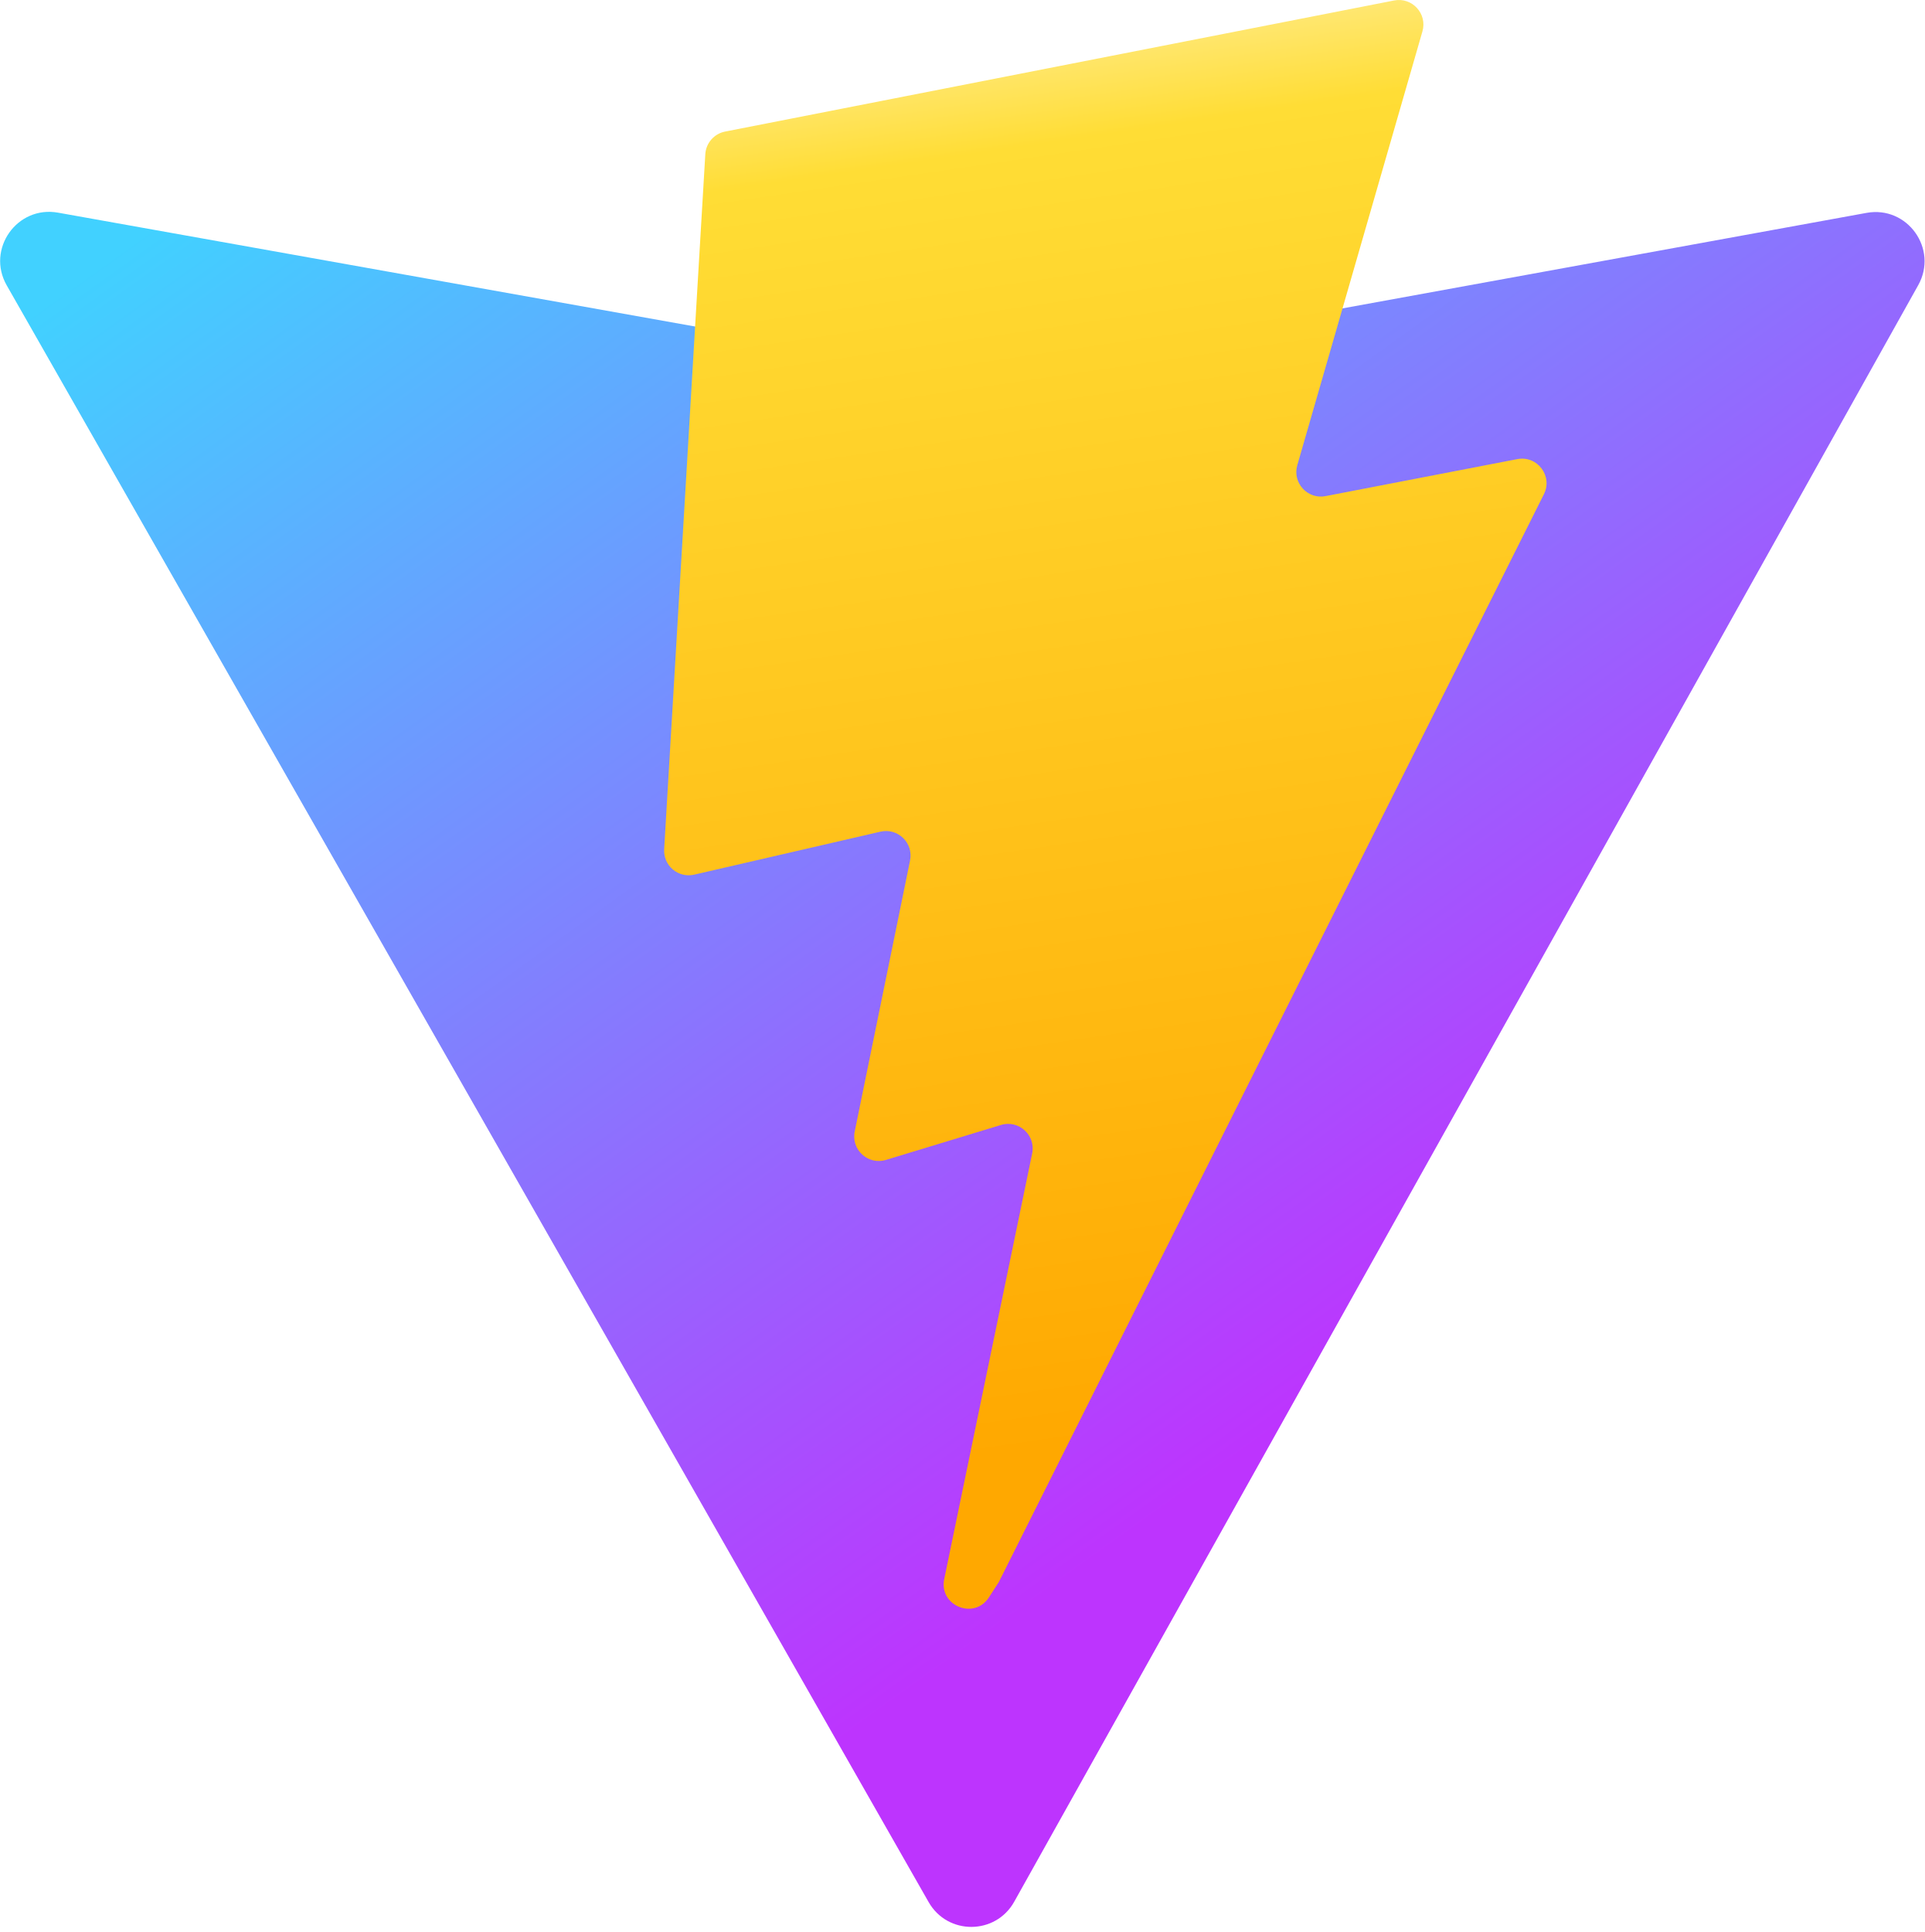
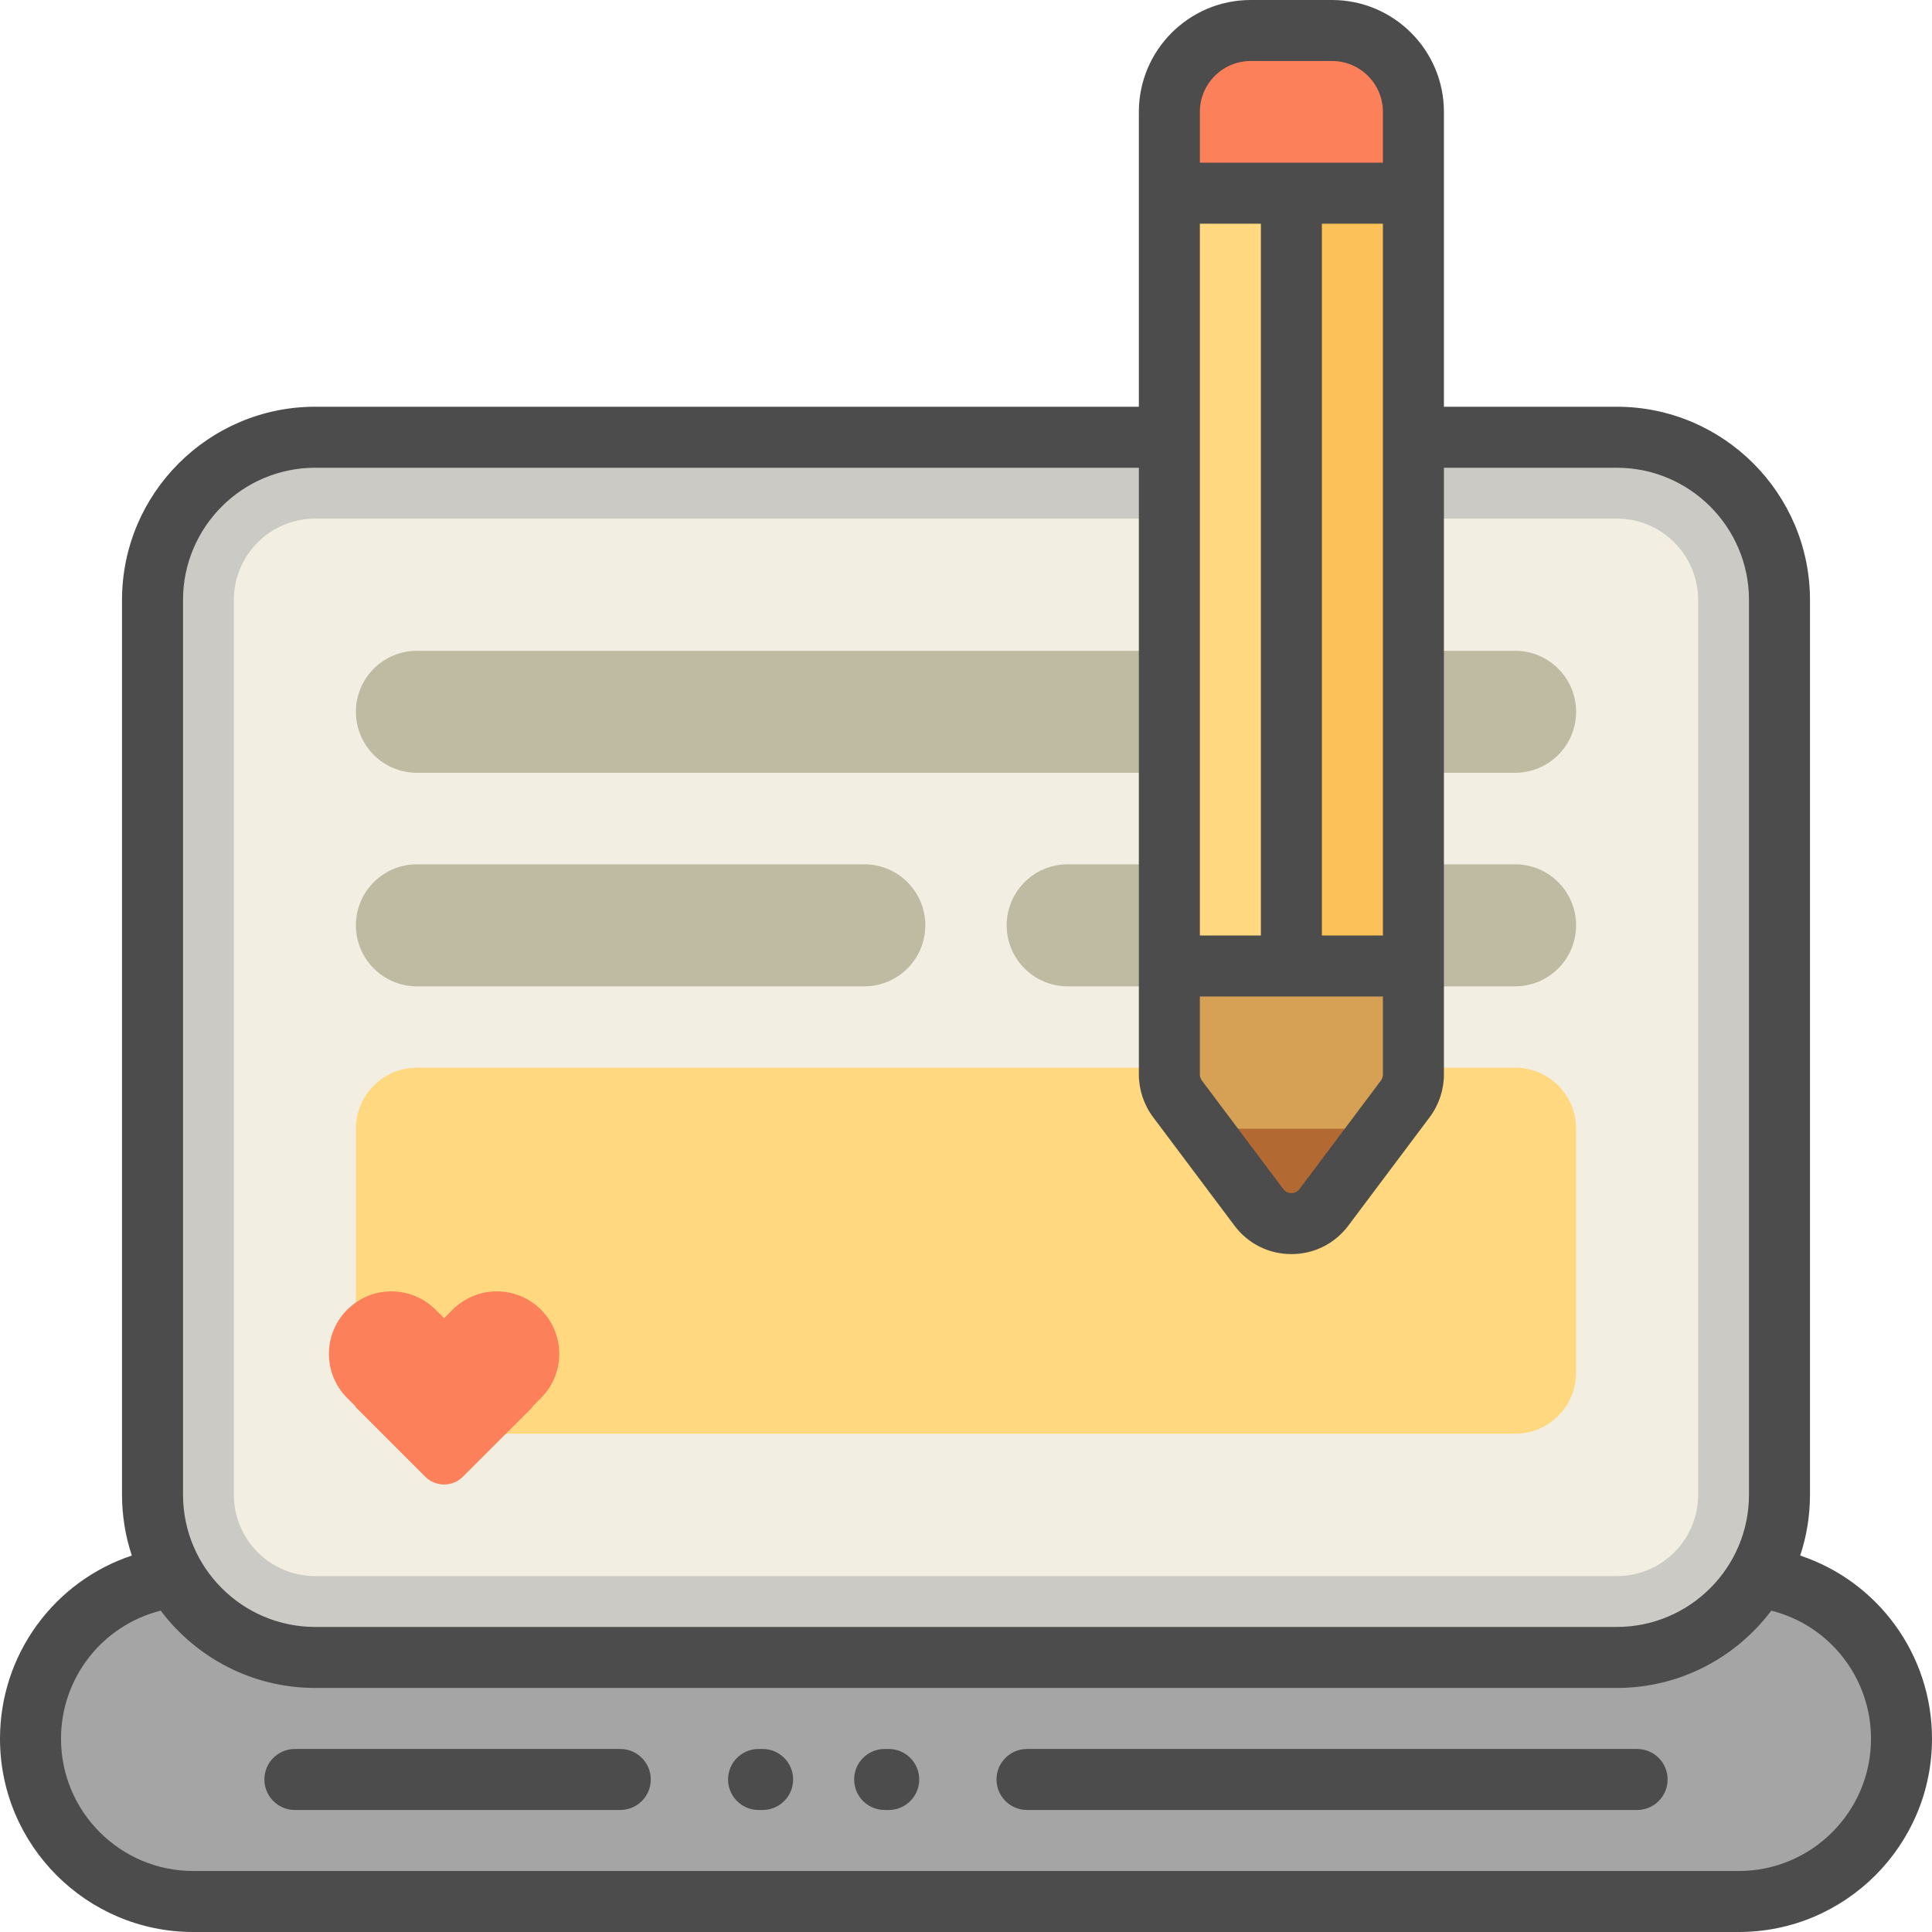
- <svg xmlns="http://www.w3.org/2000/svg" aria-hidden="true" role="img" class="iconify iconify--logos" width="31.88" height="32" preserveAspectRatio="xMidYMid meet" viewBox="0 0 256 257">
-   <defs>
-     <linearGradient id="IconifyId1813088fe1fbc01fb466" x1="-.828%" x2="57.636%" y1="7.652%" y2="78.411%">
-       <stop offset="0%" stop-color="#41D1FF" />
-       <stop offset="100%" stop-color="#BD34FE" />
-     </linearGradient>
-     <linearGradient id="IconifyId1813088fe1fbc01fb467" x1="43.376%" x2="50.316%" y1="2.242%" y2="89.03%">
-       <stop offset="0%" stop-color="#FFEA83" />
-       <stop offset="8.333%" stop-color="#FFDD35" />
-       <stop offset="100%" stop-color="#FFA800" />
-     </linearGradient>
-   </defs>
-   <path fill="url(#IconifyId1813088fe1fbc01fb466)" d="M255.153 37.938L134.897 252.976c-2.483 4.44-8.862 4.466-11.382.048L.875 37.958c-2.746-4.814 1.371-10.646 6.827-9.67l120.385 21.517a6.537 6.537 0 0 0 2.322-.004l117.867-21.483c5.438-.991 9.574 4.796 6.877 9.62Z" />
-   <path fill="url(#IconifyId1813088fe1fbc01fb467)" d="M185.432.063L96.44 17.501a3.268 3.268 0 0 0-2.634 3.014l-5.474 92.456a3.268 3.268 0 0 0 3.997 3.378l24.777-5.718c2.318-.535 4.413 1.507 3.936 3.838l-7.361 36.047c-.495 2.426 1.782 4.5 4.151 3.78l15.304-4.649c2.372-.72 4.652 1.36 4.15 3.788l-11.698 56.621c-.732 3.542 3.979 5.473 5.943 2.437l1.313-2.028l72.516-144.72c1.215-2.423-.88-5.186-3.54-4.672l-25.505 4.922c-2.396.462-4.435-1.77-3.759-4.114l16.646-57.705c.677-2.35-1.37-4.583-3.769-4.113Z" />
+ <svg xmlns="http://www.w3.org/2000/svg" height="800px" width="800px" version="1.1" id="Layer_1" viewBox="0 0 512 512" xml:space="preserve">
+   <path style="fill:#A5A5A5;" d="M503.916,460.8L503.916,460.8c0,23.812-19.304,43.116-43.116,43.116H51.2  c-23.812,0-43.116-19.304-43.116-43.116l0,0c0-23.812,19.304-43.116,43.116-43.116h409.6  C484.612,417.684,503.916,436.988,503.916,460.8z" />
+   <path style="fill:#CCCAC4;" d="M471.579,158.989v237.137c0,23.812-19.304,43.116-43.116,43.116H83.537  c-23.812,0-43.116-19.304-43.116-43.116V158.989c0-23.812,19.304-43.116,43.116-43.116h344.926  C452.275,115.874,471.579,135.178,471.579,158.989z" />
+   <path style="fill:#F2EFE2;" d="M428.463,417.684H83.537c-11.906,0-21.558-9.651-21.558-21.558V158.989  c0-11.906,9.651-21.558,21.558-21.558h344.926c11.906,0,21.558,9.651,21.558,21.558v237.137  C450.021,408.033,440.37,417.684,428.463,417.684z" />
+   <path style="fill:#BFBBA3;" d="M401.516,204.8H110.484c-8.929,0-16.168-7.239-16.168-16.168l0,0c0-8.929,7.239-16.168,16.168-16.168  h291.032c8.929,0,16.168,7.239,16.168,16.168l0,0C417.684,197.561,410.445,204.8,401.516,204.8z M245.221,245.221L245.221,245.221  c0-8.929-7.239-16.168-16.168-16.168H110.484c-8.929,0-16.168,7.239-16.168,16.168l0,0c0,8.929,7.239,16.168,16.168,16.168h118.568  C237.982,261.389,245.221,254.15,245.221,245.221z M417.684,245.221L417.684,245.221c0-8.929-7.239-16.168-16.168-16.168H282.947  c-8.929,0-16.168,7.239-16.168,16.168l0,0c0,8.929,7.239,16.168,16.168,16.168h118.568  C410.445,261.389,417.684,254.15,417.684,245.221z" />
+   <path style="fill:#FFD880;" d="M401.516,379.958H110.484c-8.929,0-16.168-7.239-16.168-16.168v-64.674  c0-8.929,7.239-16.168,16.168-16.168h291.032c8.929,0,16.168,7.239,16.168,16.168v64.674  C417.684,372.719,410.445,379.958,401.516,379.958z" />
+   <path style="fill:#FC8059;" d="M143.361,370.496l-2.258,2.258l0.083,0.083l-18.495,18.495c-1.327,1.327-3.127,2.073-5.004,2.073l0,0  c-1.877,0-3.677-0.746-5.004-2.073L94.19,372.837l0.083-0.083l-2.258-2.258c-6.466-6.466-6.466-16.949,0-23.415l0,0  c6.466-6.466,16.949-6.466,23.415,0l2.258,2.258l2.258-2.258c6.466-6.466,16.949-6.466,23.415,0l0,0  C149.827,353.547,149.827,364.03,143.361,370.496z" />
+   <path style="fill:#D6A154;" d="M372.413,291.212l-21.558,28.744c-4.312,5.748-12.935,5.748-17.246,0l-21.558-28.744  c-1.399-1.866-2.156-4.135-2.156-6.467V29.642c0-11.906,9.651-21.558,21.558-21.558h21.558c11.906,0,21.558,9.651,21.558,21.558  v255.102C374.568,287.076,373.812,289.346,372.413,291.212z" />
+   <path style="fill:#B26932;" d="M366.484,299.116l-15.629,20.839c-4.312,5.748-12.935,5.748-17.246,0l-15.629-20.839H366.484z" />
+   <path style="fill:#FFD880;" d="M309.895,256V29.642c0-11.906,9.651-21.558,21.558-21.558h21.558  c11.906,0,21.558,9.651,21.558,21.558V256H309.895z" />
+   <path style="fill:#FCC159;" d="M342.232,256V8.084h10.779c11.906,0,21.558,9.651,21.558,21.558V256H342.232z" />
+   <path style="fill:#FC8059;" d="M374.568,29.642V51.2h-64.674V29.642c0-11.906,9.651-21.558,21.558-21.558h21.558  C364.917,8.084,374.568,17.736,374.568,29.642z" />
+   <path style="fill:#4C4C4C;" d="M477.068,412.237c1.685-5.067,2.596-10.485,2.596-16.11V158.989c0-28.231-22.969-51.2-51.2-51.2  h-45.811V29.642C382.653,13.298,369.355,0,353.01,0h-21.558c-16.344,0-29.642,13.298-29.642,29.642v78.147H83.537  c-28.231,0-51.2,22.969-51.2,51.2v237.137c0,5.627,0.912,11.043,2.596,16.11C14.43,419.065,0,438.368,0,460.8  C0,489.031,22.969,512,51.2,512h409.6c28.231,0,51.2-22.969,51.2-51.2C512,438.368,497.57,419.065,477.068,412.237z M317.979,29.642  c0-7.43,6.044-13.474,13.474-13.474h21.558c7.43,0,13.474,6.044,13.474,13.474v13.474h-48.505V29.642z M366.484,59.284v188.632  h-16.168V59.284H366.484z M317.979,59.284h16.168v188.632h-16.168V59.284z M317.979,264.084h48.505v20.66  c0,0.579-0.192,1.153-0.539,1.617l-21.558,28.743c-0.704,0.938-1.652,1.078-2.156,1.078s-1.452-0.14-2.156-1.078l-21.557-28.741  c-0.348-0.466-0.54-1.04-0.54-1.619V264.084z M48.505,158.989c0-19.317,15.715-35.032,35.032-35.032h218.274v160.786  c0,4.053,1.339,8.071,3.773,11.318l21.558,28.743c3.596,4.796,9.096,7.545,15.091,7.545s11.495-2.75,15.091-7.545l21.558-28.742  c2.433-3.244,3.773-7.263,3.773-11.319V123.958h45.811c19.317,0,35.032,15.715,35.032,35.032v237.137  c0,19.317-15.715,35.032-35.032,35.032H83.537c-19.317,0-35.032-15.715-35.032-35.032V158.989z M460.8,495.832H51.2  c-19.317,0-35.032-15.715-35.032-35.032c0-16.257,11.071-30.113,26.426-33.963c9.349,12.434,24.222,20.49,40.943,20.49h344.926  c16.72,0,31.594-8.056,40.943-20.49c15.355,3.85,26.426,17.707,26.426,33.963C495.832,480.117,480.117,495.832,460.8,495.832z   M172.463,471.579c0,4.466-3.618,8.084-8.084,8.084H78.147c-4.466,0-8.084-3.618-8.084-8.084s3.618-8.084,8.084-8.084h86.232  C168.845,463.495,172.463,467.113,172.463,471.579z M441.937,471.579c0,4.466-3.618,8.084-8.084,8.084H272.168  c-4.466,0-8.084-3.618-8.084-8.084s3.618-8.084,8.084-8.084h161.684C438.318,463.495,441.937,467.113,441.937,471.579z   M243.604,471.579c0,4.466-3.618,8.084-8.084,8.084h-1.078c-4.466,0-8.084-3.618-8.084-8.084s3.618-8.084,8.084-8.084h1.078  C239.986,463.495,243.604,467.113,243.604,471.579z M210.189,471.579c0,4.466-3.618,8.084-8.084,8.084h-1.078  c-4.466,0-8.084-3.618-8.084-8.084s3.618-8.084,8.084-8.084h1.078C206.571,463.495,210.189,467.113,210.189,471.579z" />
</svg>
